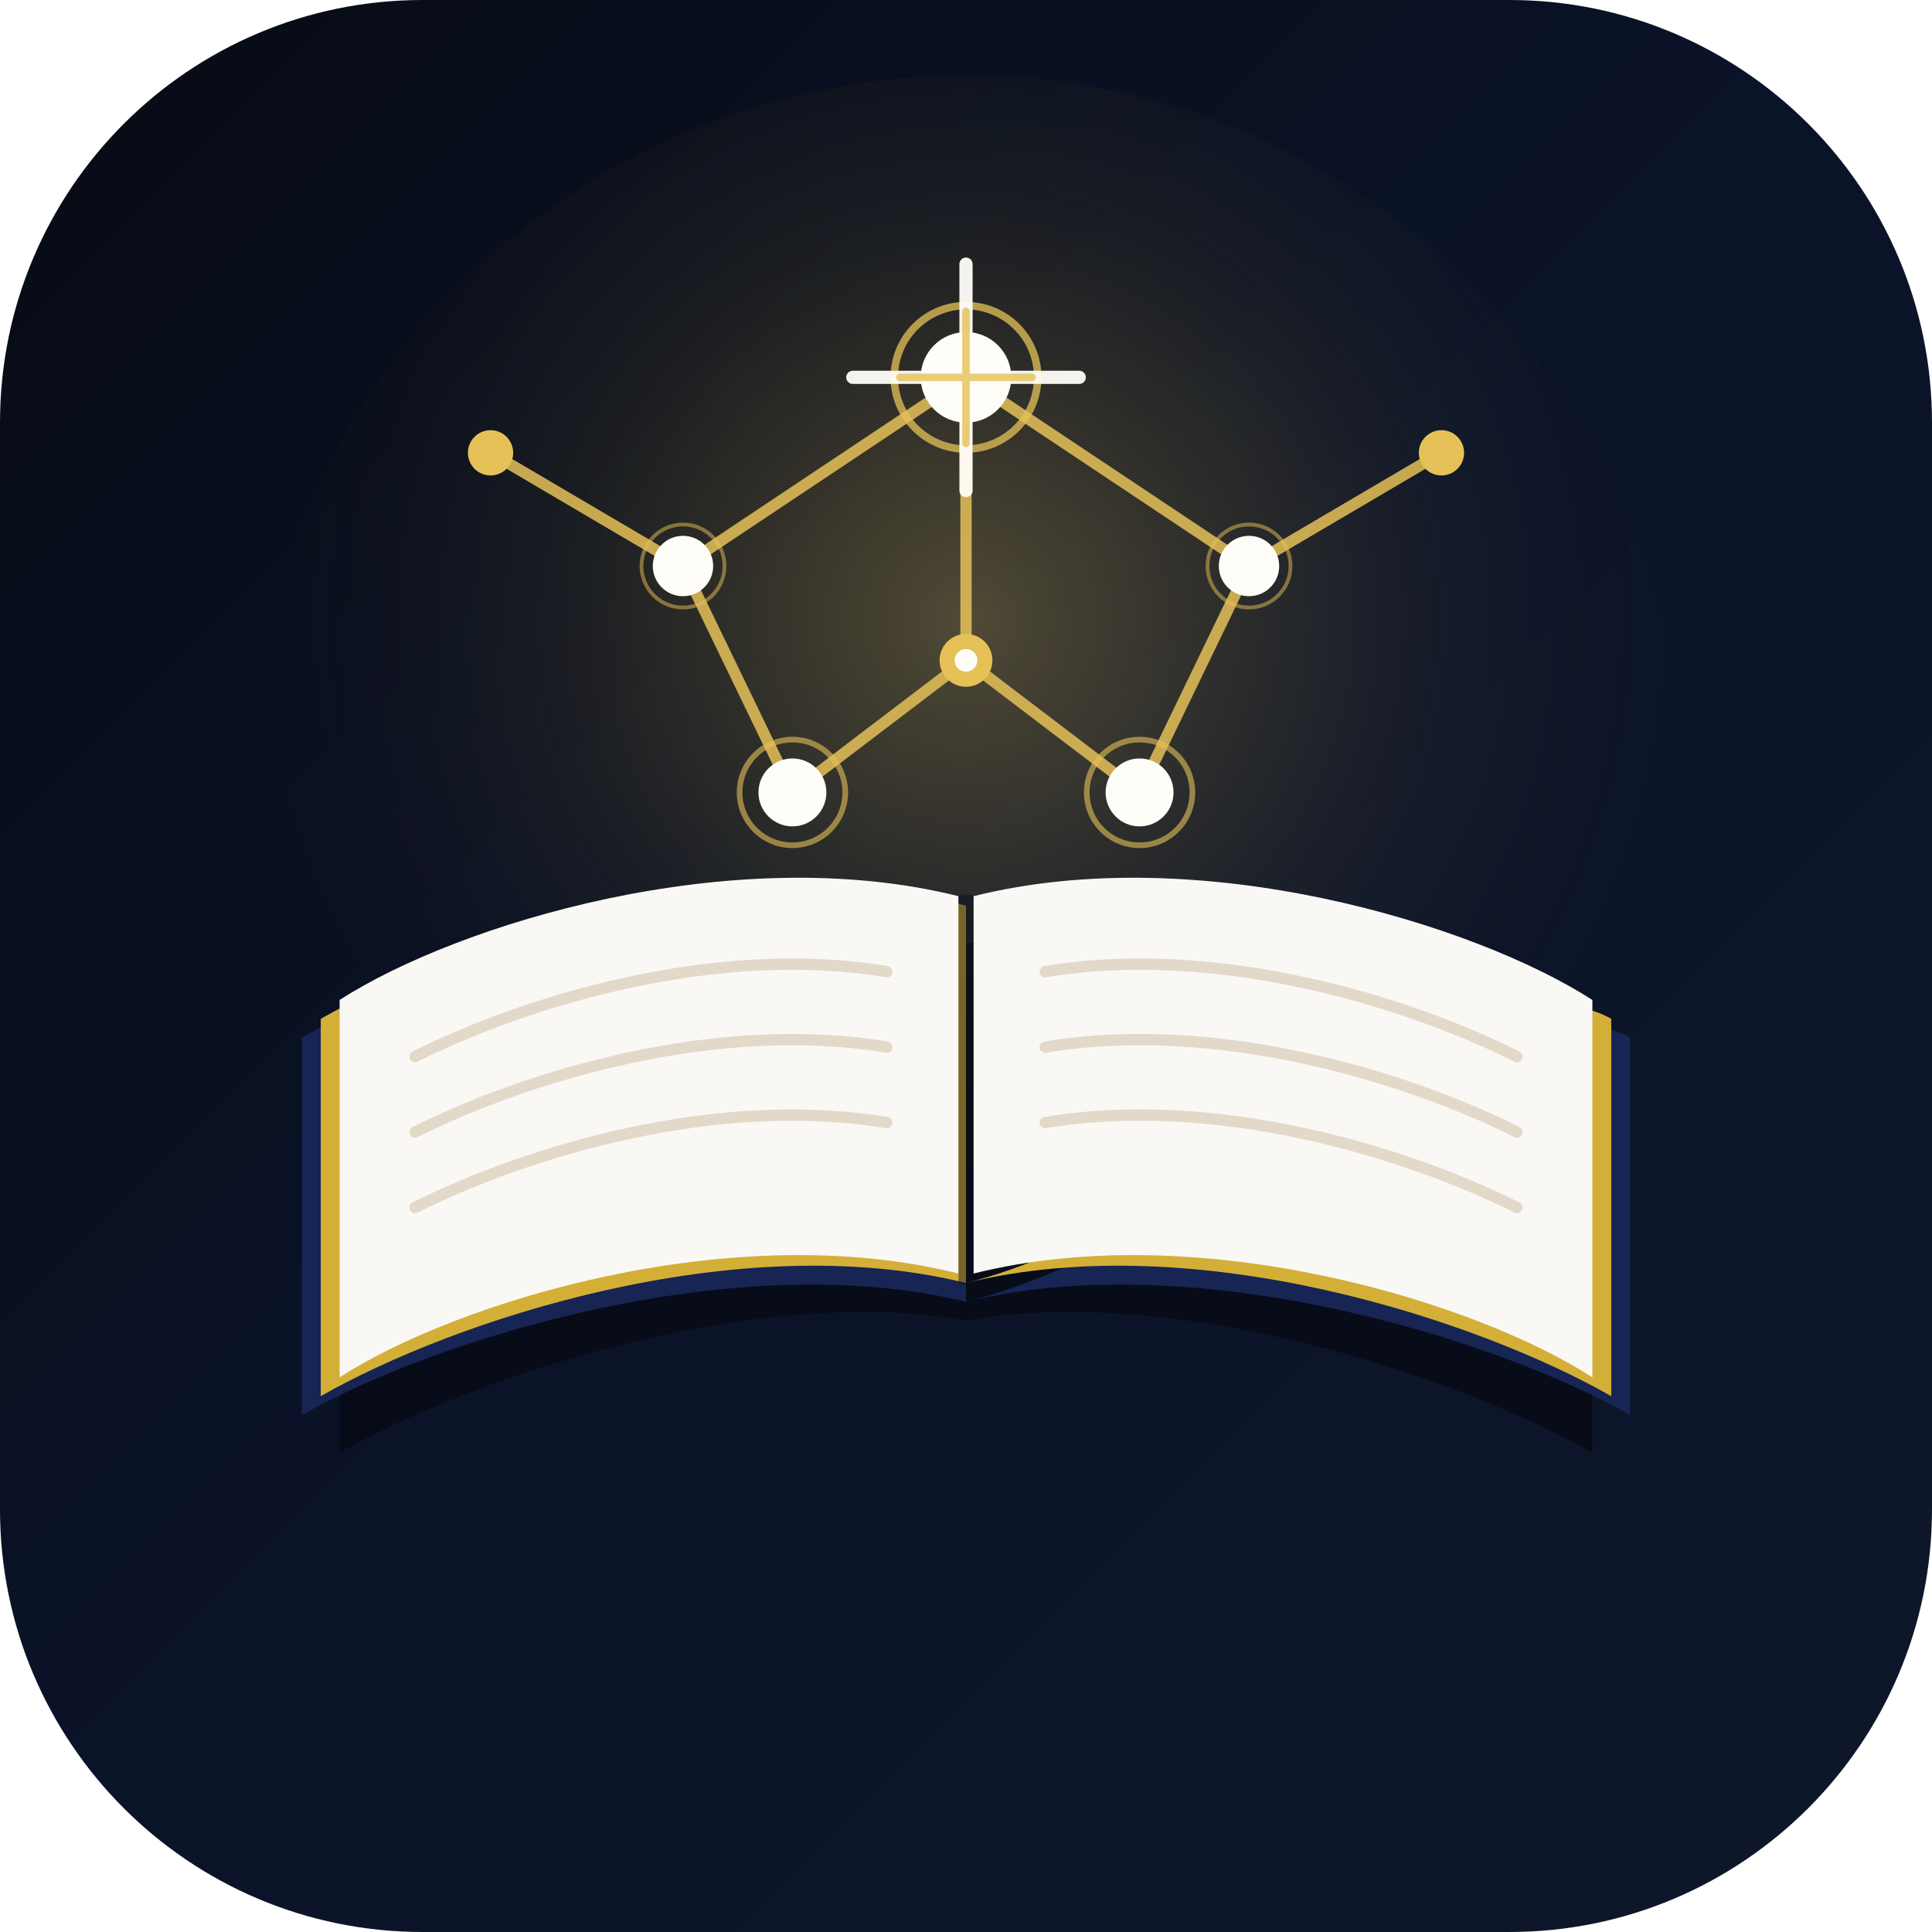
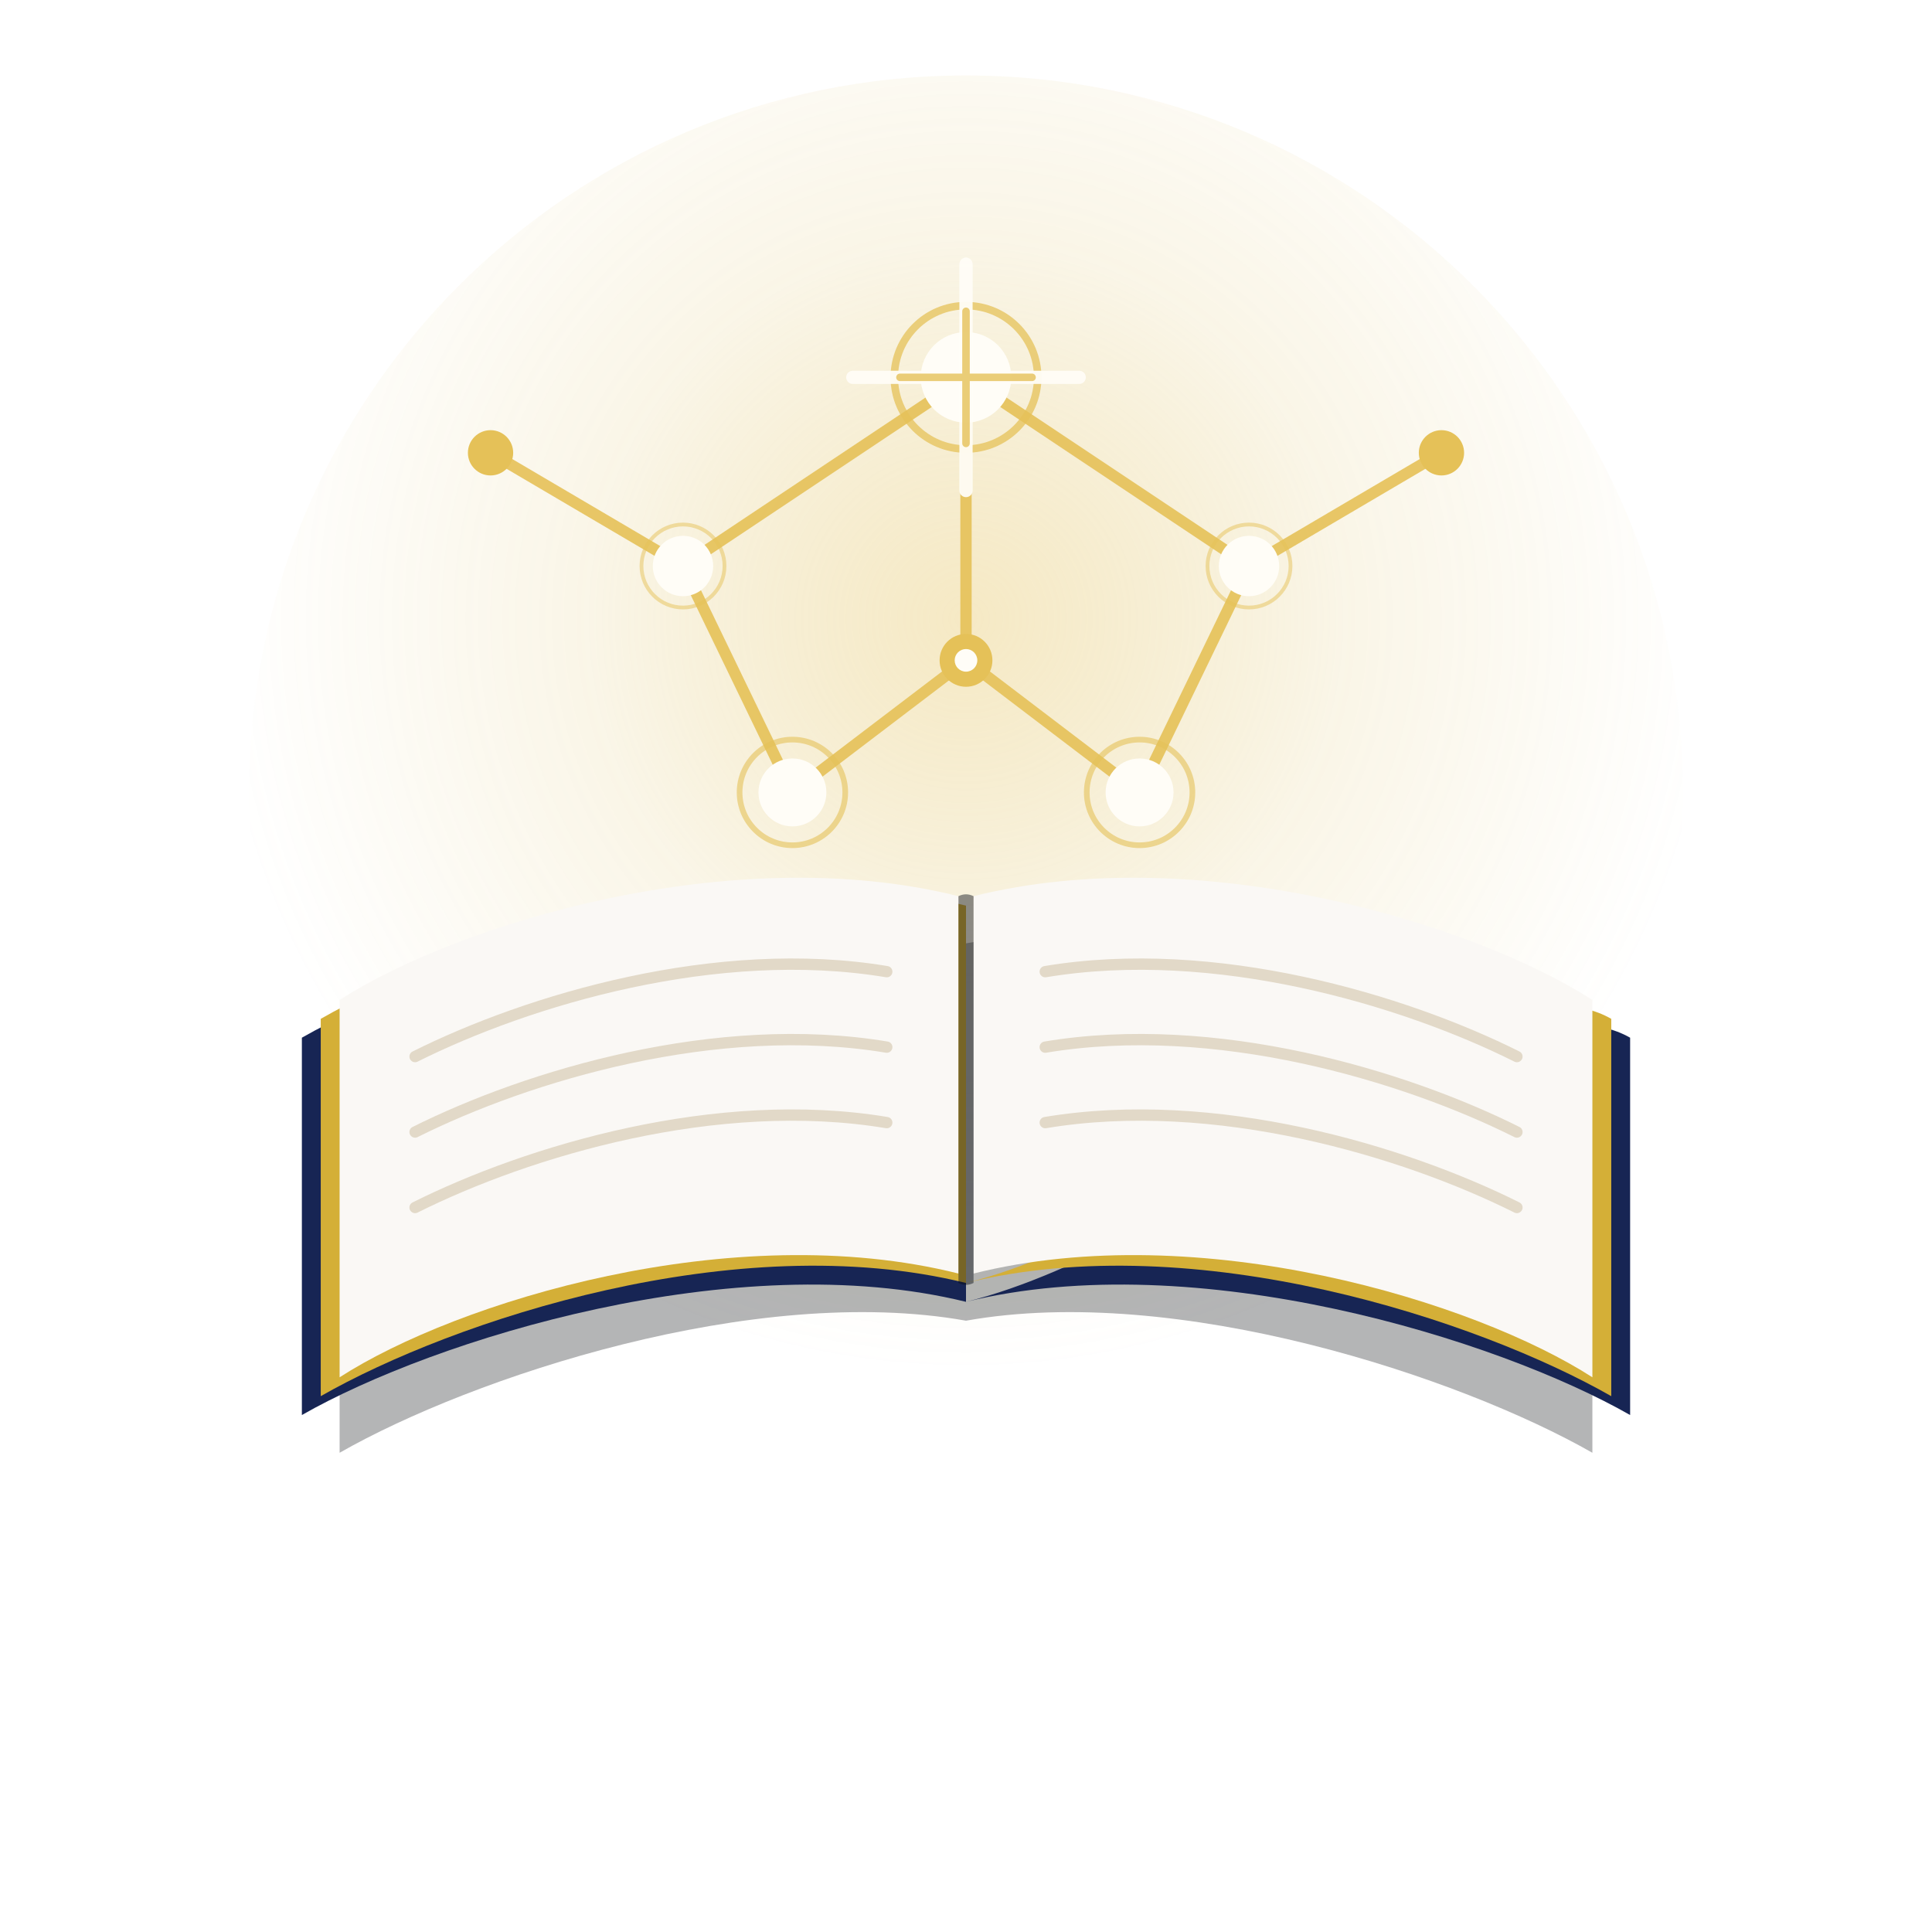
<svg xmlns="http://www.w3.org/2000/svg" viewBox="0 0 1024 1024" width="1024" height="1024">
  <defs>
-     <linearGradient id="bgGrad" x1="0%" y1="0%" x2="100%" y2="100%">
-       <stop offset="0%" stop-color="#070B14" />
-       <stop offset="50%" stop-color="#0B1329" />
-       <stop offset="100%" stop-color="#0F172A" />
-     </linearGradient>
    <radialGradient id="goldGlow" cx="50%" cy="38%" r="52%">
-       <stop offset="0%" stop-color="#E5C158" stop-opacity="0.32" />
-       <stop offset="45%" stop-color="#D4AF37" stop-opacity="0.12" />
-       <stop offset="100%" stop-color="#070B14" stop-opacity="0" />
-     </radialGradient>
-     <radialGradient id="starShimmer" cx="50%" cy="20%" r="30%">
-       <stop offset="0%" stop-color="#FFFDF7" stop-opacity="0.8" />
-       <stop offset="60%" stop-color="#E5C158" stop-opacity="0.3" />
-       <stop offset="100%" stop-color="#E5C158" stop-opacity="0" />
+       <stop offset="0%" stop-color="#E5C158" stop-opacity="0.35" />
+       <stop offset="50%" stop-color="#D4AF37" stop-opacity="0.12" />
+       <stop offset="100%" stop-color="#D4AF37" stop-opacity="0" />
    </radialGradient>
  </defs>
-   <rect width="1024" height="1024" rx="224" fill="url(#bgGrad)" />
  <circle cx="512" cy="420" r="380" fill="url(#goldGlow)" />
-   <g stroke="#E5C158" stroke-width="6" opacity="0.85" stroke-linecap="round">
+   <g stroke="#E5C158" stroke-width="6" opacity="0.9" stroke-linecap="round">
    <line x1="512" y1="200" x2="362" y2="300" />
    <line x1="362" y1="300" x2="420" y2="420" />
    <line x1="512" y1="200" x2="662" y2="300" />
    <line x1="662" y1="300" x2="604" y2="420" />
    <line x1="512" y1="200" x2="512" y2="350" />
    <line x1="512" y1="350" x2="420" y2="420" />
    <line x1="512" y1="350" x2="604" y2="420" />
    <line x1="362" y1="300" x2="260" y2="240" />
    <line x1="662" y1="300" x2="764" y2="240" />
  </g>
  <g>
    <circle cx="512" cy="200" r="24" fill="#FFFDF7" />
    <circle cx="512" cy="200" r="38" fill="none" stroke="#E5C158" stroke-width="4" opacity="0.75" />
    <circle cx="362" cy="300" r="16" fill="#FFFDF7" />
    <circle cx="362" cy="300" r="22" fill="none" stroke="#E5C158" stroke-width="2" opacity="0.5" />
    <circle cx="662" cy="300" r="16" fill="#FFFDF7" />
    <circle cx="662" cy="300" r="22" fill="none" stroke="#E5C158" stroke-width="2" opacity="0.5" />
    <circle cx="512" cy="350" r="14" fill="#E5C158" />
    <circle cx="512" cy="350" r="6" fill="#FFFDF7" />
    <circle cx="420" cy="420" r="18" fill="#FFFDF7" />
    <circle cx="420" cy="420" r="28" fill="none" stroke="#E5C158" stroke-width="3" opacity="0.6" />
    <circle cx="604" cy="420" r="18" fill="#FFFDF7" />
    <circle cx="604" cy="420" r="28" fill="none" stroke="#E5C158" stroke-width="3" opacity="0.6" />
    <circle cx="260" cy="240" r="12" fill="#E5C158" />
    <circle cx="764" cy="240" r="12" fill="#E5C158" />
  </g>
  <path d="M 512 140 L 512 260 M 452 200 L 572 200" stroke="#FFFDF7" stroke-width="7" stroke-linecap="round" opacity="0.95" />
  <path d="M 512 165 L 512 235 M 477 200 L 547 200" stroke="#E5C158" stroke-width="4" stroke-linecap="round" opacity="0.8" />
  <g transform="translate(0, 100)">
-     <path d="M 512 600 C 400 580 250 630 180 670 L 180 470 C 250 430 400 380 512 400 C 624 380 774 430 844 470 L 844 670 C 774 630 624 580 512 600 Z" fill="#04060B" opacity="0.55" />
+     <path d="M 512 600 C 400 580 250 630 180 670 L 180 470 C 250 430 400 380 512 400 C 624 380 774 430 844 470 L 844 670 C 774 630 624 580 512 600 Z" fill="#04060B" opacity="0.3" />
    <path d="M 512 590 C 390 560 230 610 160 650 L 160 450 C 230 410 390 360 512 390 Z" fill="#172554" />
    <path d="M 512 590 C 634 560 794 410 864 450 L 864 650 C 794 610 634 560 512 590 Z" fill="#172554" />
    <path d="M 512 580 C 390 550 240 600 170 640 L 170 440 C 240 400 390 350 512 380 Z" fill="#D4AF37" />
    <path d="M 512 580 C 634 550 784 400 854 440 L 854 640 C 784 600 634 550 512 580 Z" fill="#D4AF37" />
    <path d="M 508 575 C 388 545 242 590 180 630 L 180 430 C 242 390 388 345 508 375 Z" fill="#FAF8F5" />
    <path d="M 516 575 C 636 545 782 590 844 630 L 844 430 C 782 390 636 345 516 375 Z" fill="#FAF8F5" />
    <path d="M 220 460 C 280 430 380 400 470 415" stroke="#E2D9C8" stroke-width="6" stroke-linecap="round" fill="none" />
    <path d="M 220 500 C 280 470 380 440 470 455" stroke="#E2D9C8" stroke-width="6" stroke-linecap="round" fill="none" />
    <path d="M 220 540 C 280 510 380 480 470 495" stroke="#E2D9C8" stroke-width="6" stroke-linecap="round" fill="none" />
    <path d="M 804 460 C 744 430 644 400 554 415" stroke="#E2D9C8" stroke-width="6" stroke-linecap="round" fill="none" />
    <path d="M 804 500 C 744 470 644 440 554 455" stroke="#E2D9C8" stroke-width="6" stroke-linecap="round" fill="none" />
    <path d="M 804 540 C 744 510 644 480 554 495" stroke="#E2D9C8" stroke-width="6" stroke-linecap="round" fill="none" />
    <path d="M 508 375 Q 512 373 516 375 L 516 580 Q 512 582 508 580 Z" fill="#070B14" opacity="0.45" />
  </g>
</svg>
